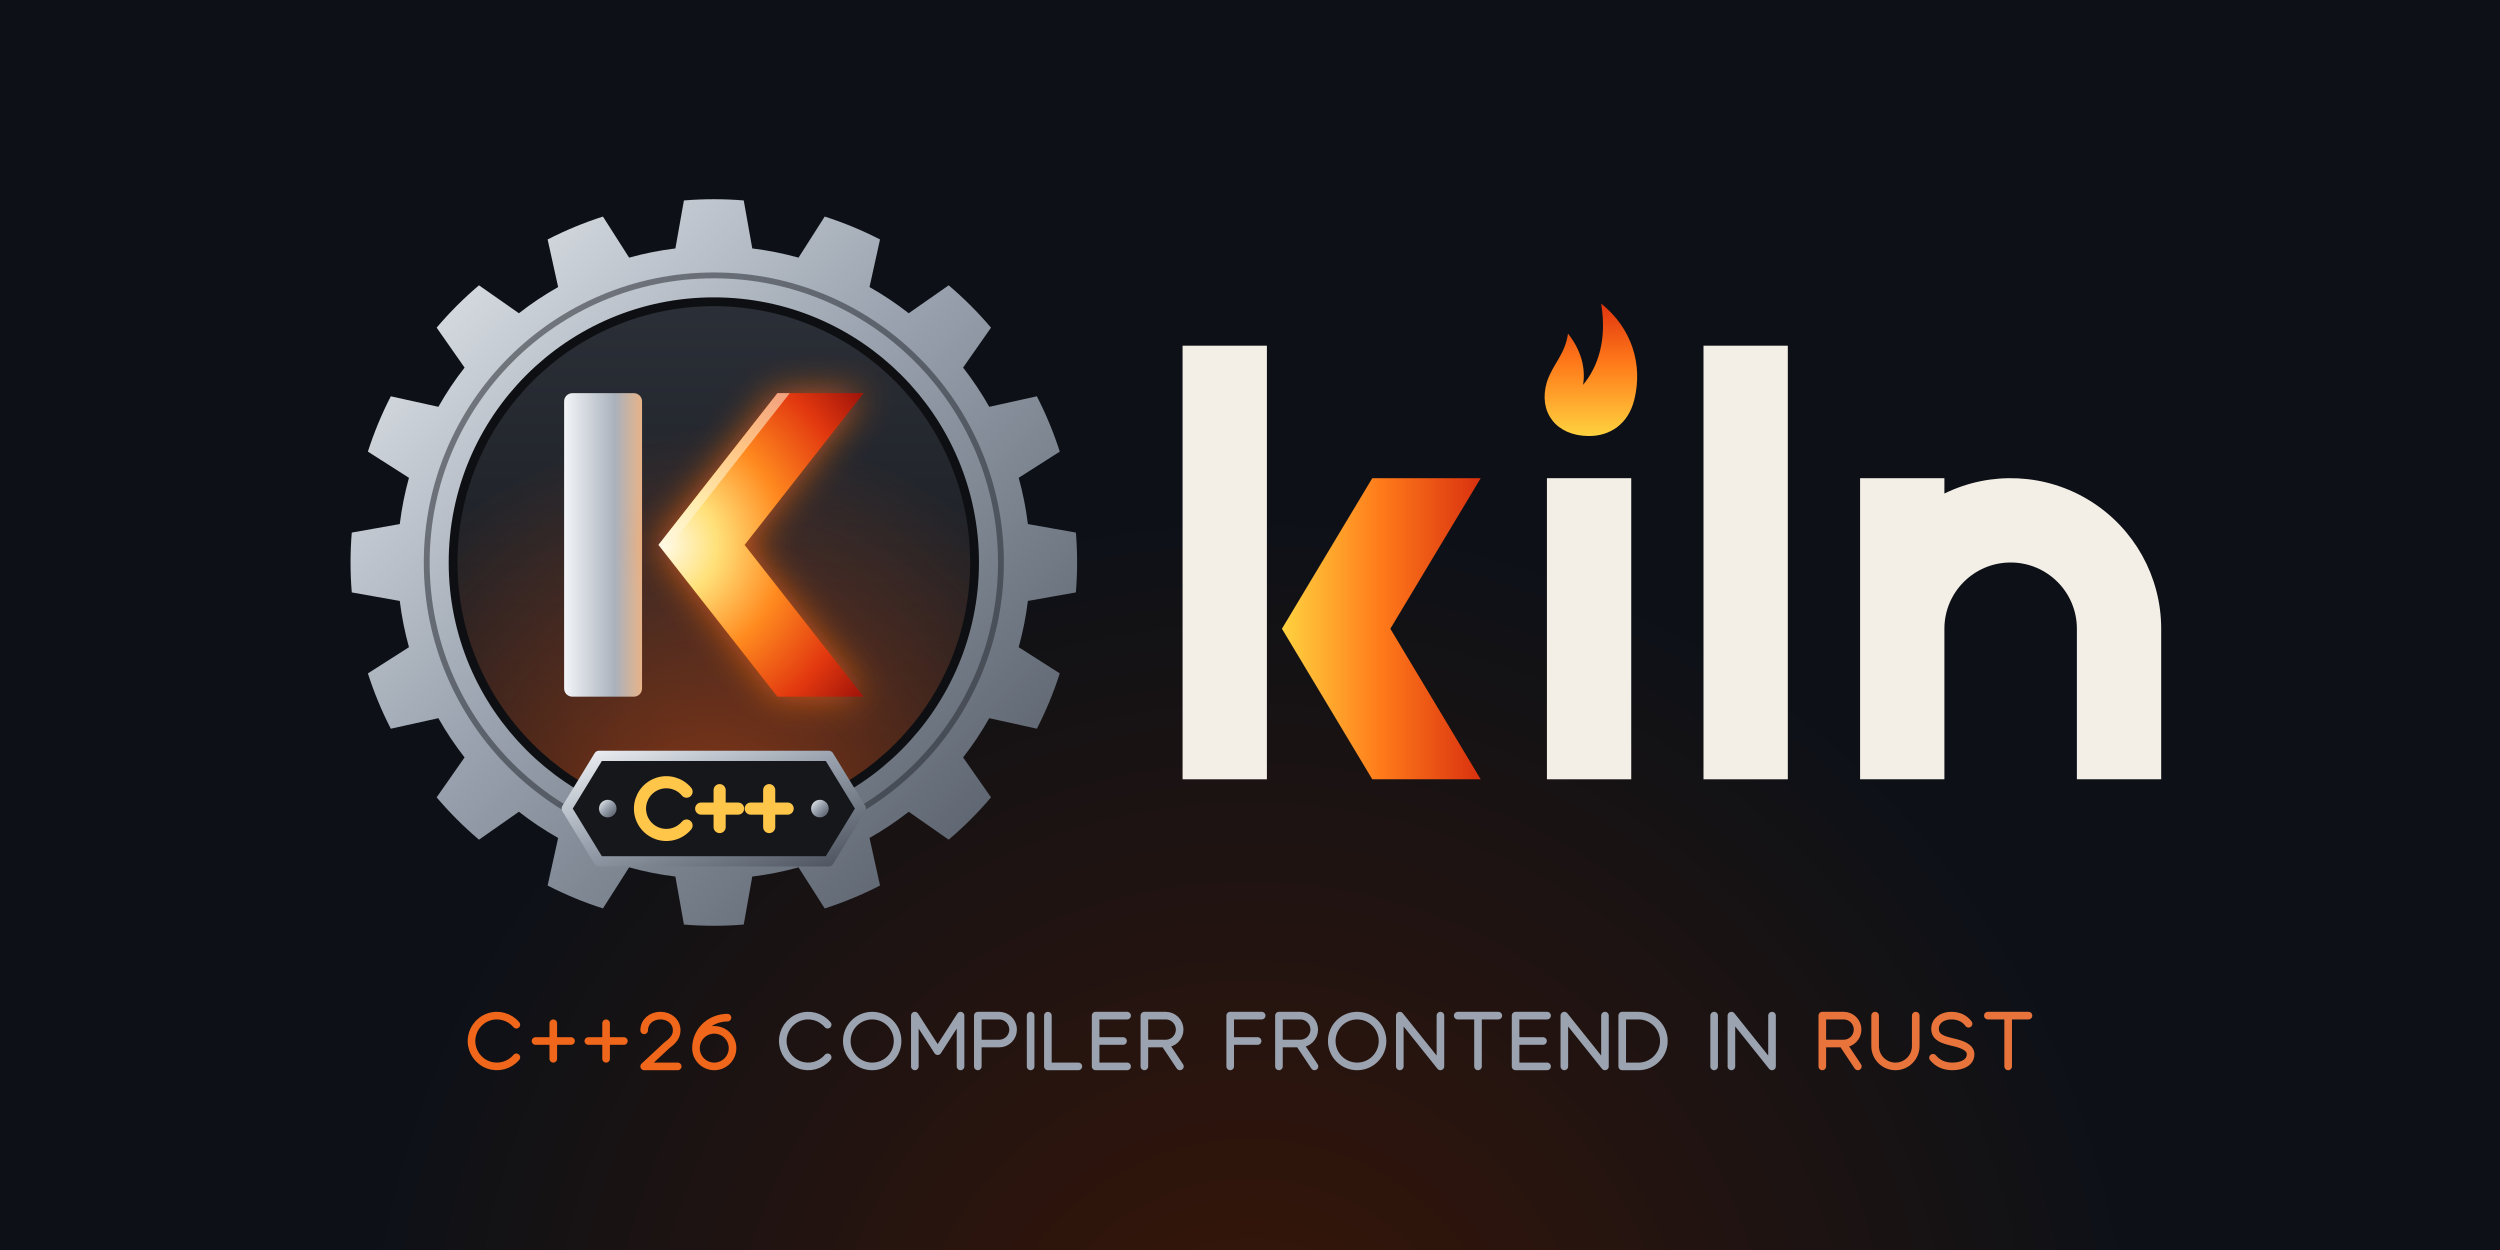
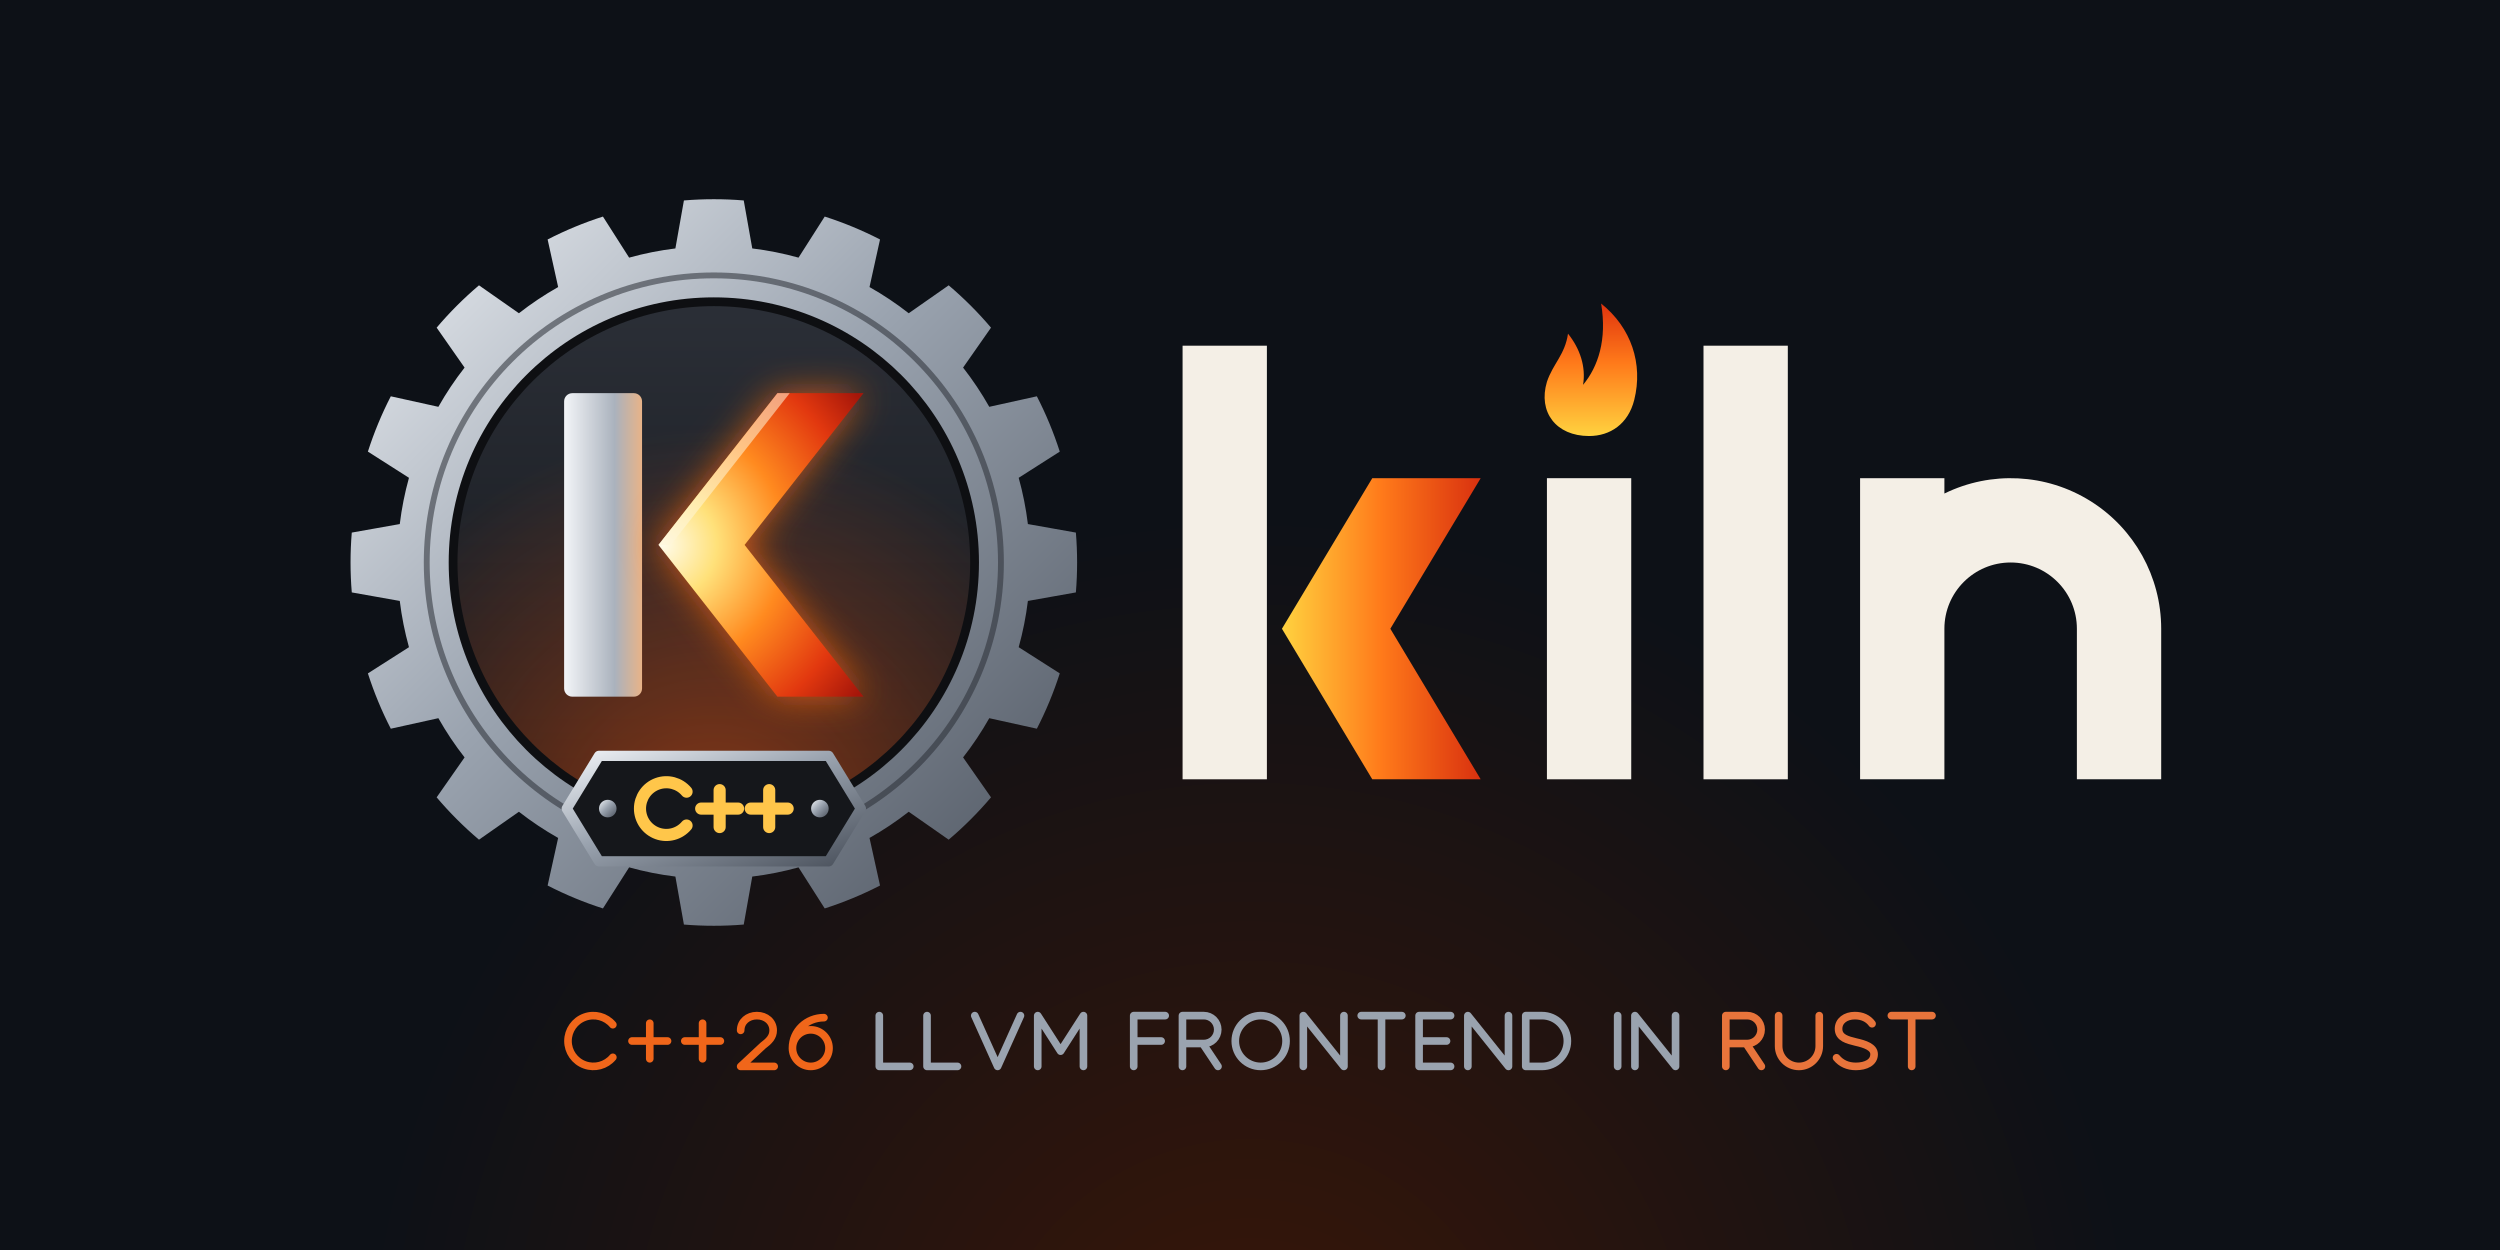
<svg xmlns="http://www.w3.org/2000/svg" viewBox="0 0 1280 640" width="1280" height="640" role="img" aria-label="kiln">
  <defs>
    <linearGradient id="kb3-tile" x1="0" y1="0" x2="0" y2="1">
      <stop offset="0" stop-color="#2b2f37" />
      <stop offset="1" stop-color="#121418" />
    </linearGradient>
    <radialGradient id="kb3-ember" cx="128" cy="250" r="170" gradientUnits="userSpaceOnUse">
      <stop offset="0" stop-color="#ff5a12" stop-opacity=".45" />
      <stop offset="1" stop-color="#ff5a12" stop-opacity="0" />
    </radialGradient>
    <linearGradient id="kb3-stem" x1="0" y1="0" x2="1" y2="0">
      <stop offset="0" stop-color="#f3f5f8" />
      <stop offset=".65" stop-color="#aab2bd" />
      <stop offset="1" stop-color="#e8b388" />
    </linearGradient>
    <radialGradient id="kb3-hot" cx="104" cy="128" r="120" gradientUnits="userSpaceOnUse">
      <stop offset="0" stop-color="#fffbe9" />
      <stop offset=".22" stop-color="#ffe17a" />
      <stop offset=".5" stop-color="#ff8a1f" />
      <stop offset=".8" stop-color="#e2380f" />
      <stop offset="1" stop-color="#a5160a" />
    </radialGradient>
    <linearGradient id="kb3-steel" x1="0" y1="0" x2="1" y2="1">
      <stop offset="0" stop-color="#eef1f5" />
      <stop offset=".45" stop-color="#9aa3af" />
      <stop offset="1" stop-color="#4b525d" />
    </linearGradient>
    <linearGradient id="kb3-amber" x1="0" y1="0" x2="0" y2="1">
      <stop offset="0" stop-color="#fff1b8" />
      <stop offset="1" stop-color="#ffab2e" />
    </linearGradient>
    <filter id="kb3-blur" x="-30%" y="-30%" width="160%" height="160%">
      <feGaussianBlur stdDeviation="9" />
    </filter>
    <radialGradient id="kb3-hub" cx="128" cy="222" r="140" gradientUnits="userSpaceOnUse">
      <stop offset="0" stop-color="#ff5a12" stop-opacity=".5" />
      <stop offset="1" stop-color="#ff5a12" stop-opacity="0" />
    </radialGradient>
    <linearGradient id="kb3-tittle" x1="0" y1="1" x2="0" y2="0">
      <stop offset="0" stop-color="#ffd23f" />
      <stop offset=".55" stop-color="#ff7a1a" />
      <stop offset="1" stop-color="#e0340e" />
    </linearGradient>
    <linearGradient id="kb3-chev" x1="0" y1="0" x2="1" y2="0">
      <stop offset="0" stop-color="#ffd23f" />
      <stop offset=".5" stop-color="#ff7a1a" />
      <stop offset="1" stop-color="#d9310f" />
    </linearGradient>
    <radialGradient id="kb3-bg" cx="640" cy="720" r="760" gradientUnits="userSpaceOnUse">
      <stop offset="0" stop-color="#3a1608" />
      <stop offset=".6" stop-color="#0d1117" />
    </radialGradient>
  </defs>
  <rect width="1280" height="640" fill="url(#kb3-bg)" />
  <g transform="translate(173.48,96) scale(1.5)">
    <g id="kb3-mark">
      <path d="M114.88,20.8L117.79,4.42A124,124 0 0 1 138.21,4.42L141.12,20.8A108,108 0 0 1 156.91,23.94L165.85,9.92A124,124 0 0 1 184.73,17.74L181.14,33.98A108,108 0 0 1 194.53,42.92L208.16,33.39A124,124 0 0 1 222.61,47.84L213.08,61.47A108,108 0 0 1 222.02,74.86L238.26,71.27A124,124 0 0 1 246.08,90.15L232.06,99.09A108,108 0 0 1 235.2,114.88L251.58,117.79A124,124 0 0 1 251.58,138.21L235.2,141.12A108,108 0 0 1 232.06,156.91L246.08,165.85A124,124 0 0 1 238.26,184.73L222.02,181.14A108,108 0 0 1 213.08,194.53L222.61,208.16A124,124 0 0 1 208.16,222.61L194.53,213.08A108,108 0 0 1 181.14,222.02L184.73,238.26A124,124 0 0 1 165.85,246.08L156.91,232.06A108,108 0 0 1 141.12,235.2L138.21,251.58A124,124 0 0 1 117.79,251.58L114.88,235.2A108,108 0 0 1 99.09,232.06L90.15,246.08A124,124 0 0 1 71.27,238.26L74.86,222.02A108,108 0 0 1 61.47,213.08L47.84,222.61A124,124 0 0 1 33.39,208.16L42.92,194.53A108,108 0 0 1 33.98,181.14L17.74,184.73A124,124 0 0 1 9.92,165.85L23.94,156.91A108,108 0 0 1 20.8,141.12L4.42,138.21A124,124 0 0 1 4.42,117.79L20.8,114.88A108,108 0 0 1 23.94,99.09L9.92,90.15A124,124 0 0 1 17.74,71.27L33.98,74.86A108,108 0 0 1 42.92,61.47L33.39,47.84A124,124 0 0 1 47.84,33.39L61.47,42.92A108,108 0 0 1 74.86,33.98L71.27,17.74A124,124 0 0 1 90.15,9.92L99.09,23.94A108,108 0 0 1 114.88,20.8ZM218,128A90,90 0 1 0 38,128A90,90 0 1 0 218,128Z" fill="url(#kb3-steel)" fill-rule="evenodd" />
      <circle cx="128" cy="128" r="90" fill="url(#kb3-tile)" />
      <circle cx="128" cy="128" r="90" fill="url(#kb3-hub)" />
      <circle cx="128" cy="128" r="98" fill="none" stroke="#2a2e35" stroke-opacity=".55" stroke-width="2" />
      <circle cx="128" cy="128" r="89" fill="none" stroke="#0e0f12" stroke-width="3" />
      <g id="kb3-K" transform="translate(128,122) scale(0.7) translate(-129,-128)">
        <rect x="56" y="54" width="38" height="148" rx="4" fill="url(#kb3-stem)" />
        <path d="M102,128L160,54H202L144,128L202,202H160Z" fill="#ff6a14" opacity=".75" filter="url(#kb3-blur)" />
        <path d="M102,128L160,54H202L144,128L202,202H160Z" fill="url(#kb3-hot)" />
        <path d="M102,128L160,54H166L108,128Z" fill="#fff6d8" opacity=".55" />
      </g>
      <path d="M88.8,194H167.2L178.2,212L167.2,230H88.8L77.8,212Z" fill="#15171b" stroke="url(#kb3-steel)" stroke-width="3.5" stroke-linejoin="round" />
      <circle cx="91.8" cy="212" r="3" fill="url(#kb3-steel)" />
      <circle cx="164.2" cy="212" r="3" fill="url(#kb3-steel)" />
      <g transform="translate(102.8,203) scale(1.8)">
        <g fill="none" stroke-width="2.3" stroke-linecap="round" stroke-linejoin="round">
          <g stroke="#ffc64a">
            <path transform="translate(0,0)" d="M8.83,1.79A5,5 0 1 0 8.83,8.21" />
            <path transform="translate(11.6,0)" d="M0,5H7M3.5,1.5V8.5" />
            <path transform="translate(21,0)" d="M0,5H7M3.5,1.5V8.5" />
          </g>
        </g>
      </g>
    </g>
    <g transform="translate(288,202) scale(1.0278)">
      <g id="kb3-k">
        <path d="M0,-144H28V0H0Z" fill="#f4efe6" />
        <path d="M33,-50L63,-100H99L69,-50L99,0H63Z" fill="url(#kb3-chev)" />
      </g>
      <g id="kb3-i" transform="translate(121,0)">
        <path d="M0,-100H28V0H0Z" fill="#f4efe6" />
        <path d="M14,-114C3,-114 -3,-122 0,-132C2,-138 6,-141 7,-148C11,-143 13,-137 12,-131C17,-137 20,-146 18,-158C28,-150 32,-138 29,-126C27,-118 21,-114 14,-114Z" fill="url(#kb3-tittle)" />
      </g>
      <path id="kb3-l" transform="translate(173,0)" d="M0,-144H28V0H0Z" fill="#f4efe6" />
-       <path id="kb3-n" transform="translate(225,0)" d="M0,0V-100H28V0ZM28,-50A22,22 0 0 1 72,-50V0H100V-50A50,50 0 0 0 28,-94.9Z" fill="#f4efe6" />
+       <path id="kb3-n" transform="translate(225,0)" d="M0,0V-100H28V-94.9A50,50 0 0 1 100,-50V0H72V-50A22,22 0 0 0 28,-50V0Z" fill="#f4efe6" />
    </g>
  </g>
-   <g transform="translate(241.42,520) scale(2.6)">
+   <g transform="translate(290.82,520) scale(2.6)">
    <g fill="none" stroke-width="1.5" stroke-linecap="round" stroke-linejoin="round">
      <g stroke="#f0661a">
        <path transform="translate(0,0)" d="M8.83,1.79A5,5 0 1 0 8.83,8.21" />
        <path transform="translate(12.6,0)" d="M0,5H7M3.5,1.5V8.5" />
        <path transform="translate(23,0)" d="M0,5H7M3.5,1.5V8.5" />
        <path transform="translate(33.4,0)" d="M0.6,2.9C0.6,1.2 2,0 3.8,0C5.6,0 7,1.2 7,2.9C7,4.2 6.2,5 5,5.9L0.6,10H7.2" />
        <path transform="translate(44,0)" d="M6.4,0.4C3,0.4 0.2,3 0.2,6.4M7.4,6.4A3.6,3.6 0 1 0 0.2,6.4A3.6,3.6 0 1 0 7.4,6.4" />
      </g>
      <g stroke="#9aa3af">
-         <path transform="translate(61.3,0)" d="M8.83,1.79A5,5 0 1 0 8.83,8.21" />
-         <path transform="translate(73.9,0)" d="M10,5A5,5 0 1 0 0,5A5,5 0 1 0 10,5" />
-         <path transform="translate(87.3,0)" d="M0,10V0L4.5,7L9,0V10" />
-         <path transform="translate(99.7,0)" d="M0,10V0H4.2A2.75,2.75 0 0 1 4.2,5.5H0" />
-         <path transform="translate(110.1,0)" d="M0,0V10" />
-         <path transform="translate(113.5,0)" d="M0,0V10H6" />
-         <path transform="translate(122.9,0)" d="M6.2,0H0V10H6.2M0,5H5.4" />
-         <path transform="translate(132.5,0)" d="M0,10V0H4.2A2.75,2.75 0 0 1 4.2,5.5H0M4,5.5L7,10" />
-         <path transform="translate(149.4,0)" d="M6.2,0H0V10M0,5H5.4" />
-         <path transform="translate(159,0)" d="M0,10V0H4.2A2.75,2.75 0 0 1 4.2,5.5H0M4,5.5L7,10" />
-         <path transform="translate(169.4,0)" d="M10,5A5,5 0 1 0 0,5A5,5 0 1 0 10,5" />
-         <path transform="translate(182.8,0)" d="M0,10V0L8,10V0" />
-         <path transform="translate(194.2,0)" d="M0,0H8M4,0V10" />
-         <path transform="translate(205.6,0)" d="M6.2,0H0V10H6.2M0,5H5.4" />
-         <path transform="translate(215.2,0)" d="M0,10V0L8,10V0" />
-         <path transform="translate(226.6,0)" d="M0,0V10H3.2A5,5 0 0 0 3.2,0Z" />
-         <path transform="translate(244.7,0)" d="M0,0V10" />
-         <path transform="translate(248.1,0)" d="M0,10V0L8,10V0" />
+         <path transform="translate(61.3,0)" d="M0,0V10H6" />
+         <path transform="translate(70.7,0)" d="M0,0V10H6" />
+         <path transform="translate(80.1,0)" d="M0,0L4.5,10L9,0" />
+         <path transform="translate(92.5,0)" d="M0,10V0L4.5,7L9,0V10" />
+         <path transform="translate(111.4,0)" d="M6.2,0H0V10M0,5H5.4" />
+         <path transform="translate(121,0)" d="M0,10V0H4.2A2.75,2.75 0 0 1 4.2,5.5H0M4,5.5L7,10" />
+         <path transform="translate(131.4,0)" d="M10,5A5,5 0 1 0 0,5A5,5 0 1 0 10,5" />
+         <path transform="translate(144.8,0)" d="M0,10V0L8,10V0" />
+         <path transform="translate(156.2,0)" d="M0,0H8M4,0V10" />
+         <path transform="translate(167.6,0)" d="M6.2,0H0V10H6.2M0,5H5.4" />
+         <path transform="translate(177.2,0)" d="M0,10V0L8,10V0" />
+         <path transform="translate(188.6,0)" d="M0,0V10H3.2A5,5 0 0 0 3.2,0Z" />
+         <path transform="translate(206.7,0)" d="M0,0V10" />
+         <path transform="translate(210.1,0)" d="M0,10V0L8,10V0" />
      </g>
      <g stroke="#e8743b">
-         <path transform="translate(266,0)" d="M0,10V0H4.2A2.75,2.75 0 0 1 4.2,5.5H0M4,5.5L7,10" />
-         <path transform="translate(276.4,0)" d="M0,0V6A4,4 0 0 0 8,6V0" />
-         <path transform="translate(287.8,0)" d="M7,1.6C6.2,0.5 5,0 3.6,0C1.8,0 0.4,1 0.4,2.6C0.4,4.4 2.2,4.8 3.8,5.2C5.6,5.6 7.4,6.2 7.4,7.6C7.4,9.2 5.8,10 3.8,10C2.2,10 0.9,9.4 0,8.3" />
-         <path transform="translate(298.6,0)" d="M0,0H8M4,0V10" />
+         <path transform="translate(228,0)" d="M0,10V0H4.2A2.75,2.75 0 0 1 4.2,5.5H0M4,5.5L7,10" />
+         <path transform="translate(238.4,0)" d="M0,0V6A4,4 0 0 0 8,6V0" />
+         <path transform="translate(249.8,0)" d="M7,1.6C6.2,0.5 5,0 3.6,0C1.8,0 0.4,1 0.4,2.6C0.4,4.4 2.2,4.8 3.8,5.2C5.6,5.6 7.4,6.2 7.4,7.6C7.4,9.2 5.8,10 3.8,10C2.2,10 0.9,9.4 0,8.3" />
+         <path transform="translate(260.6,0)" d="M0,0H8M4,0V10" />
      </g>
    </g>
  </g>
</svg>
